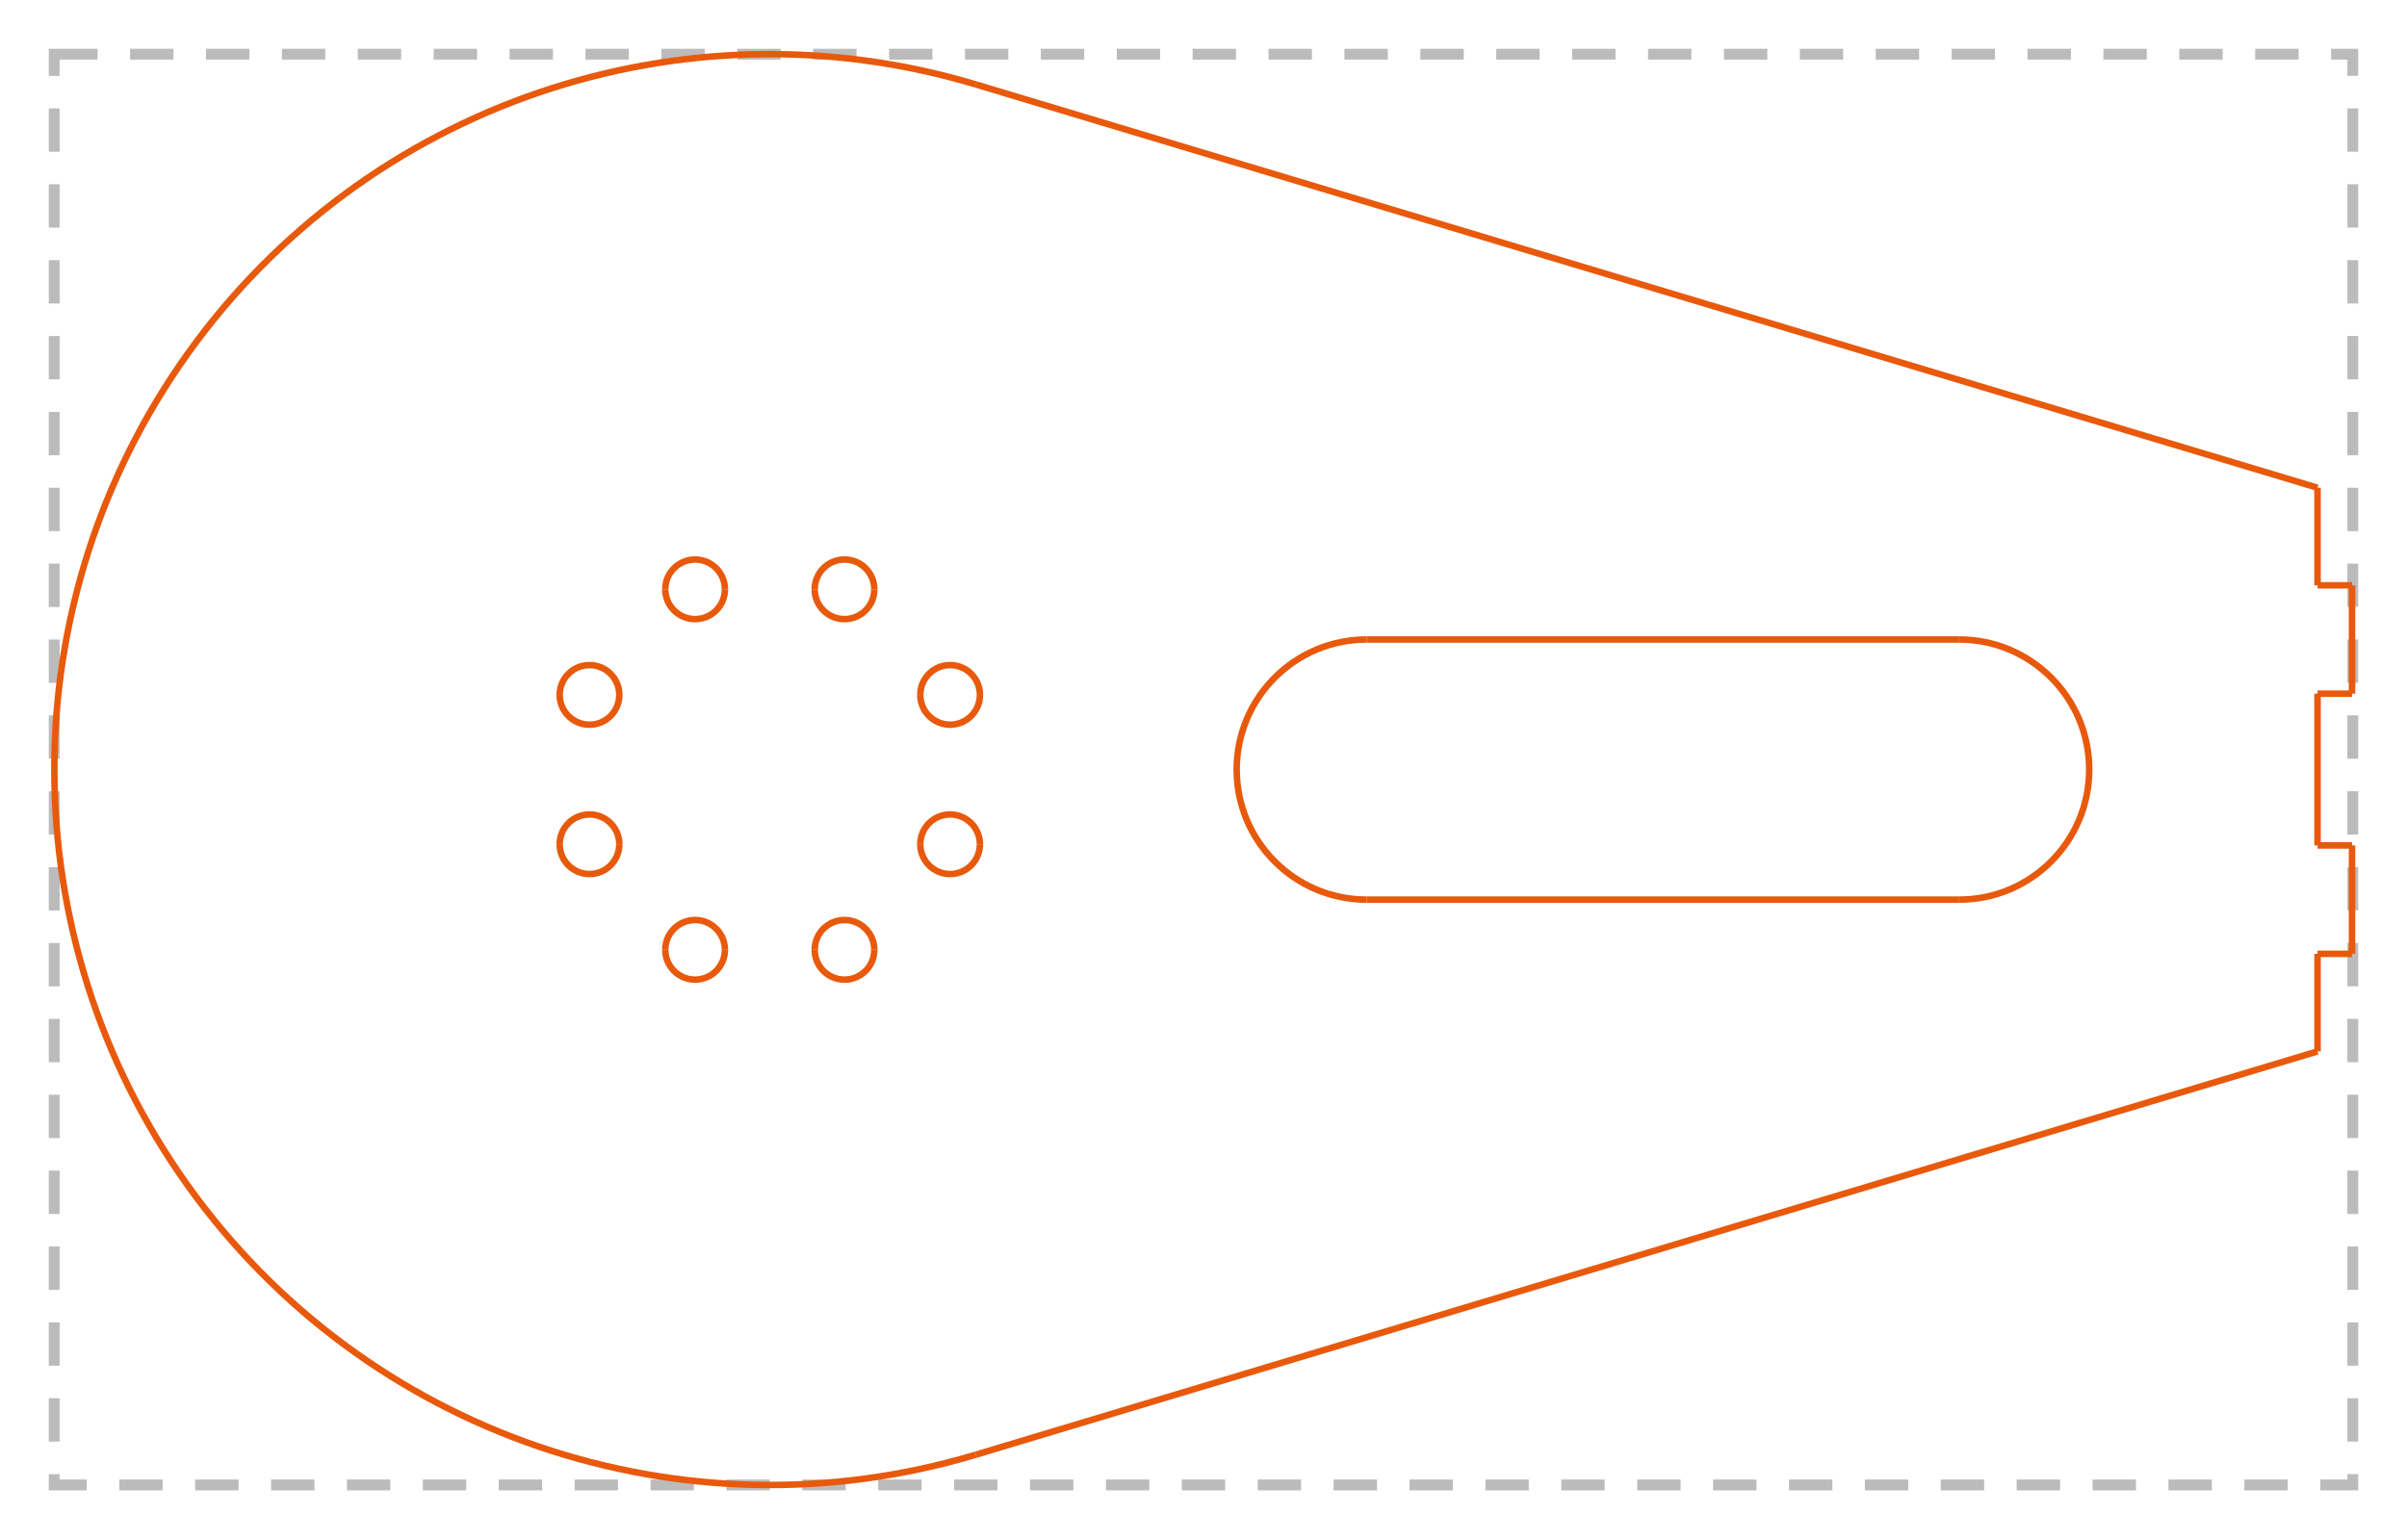
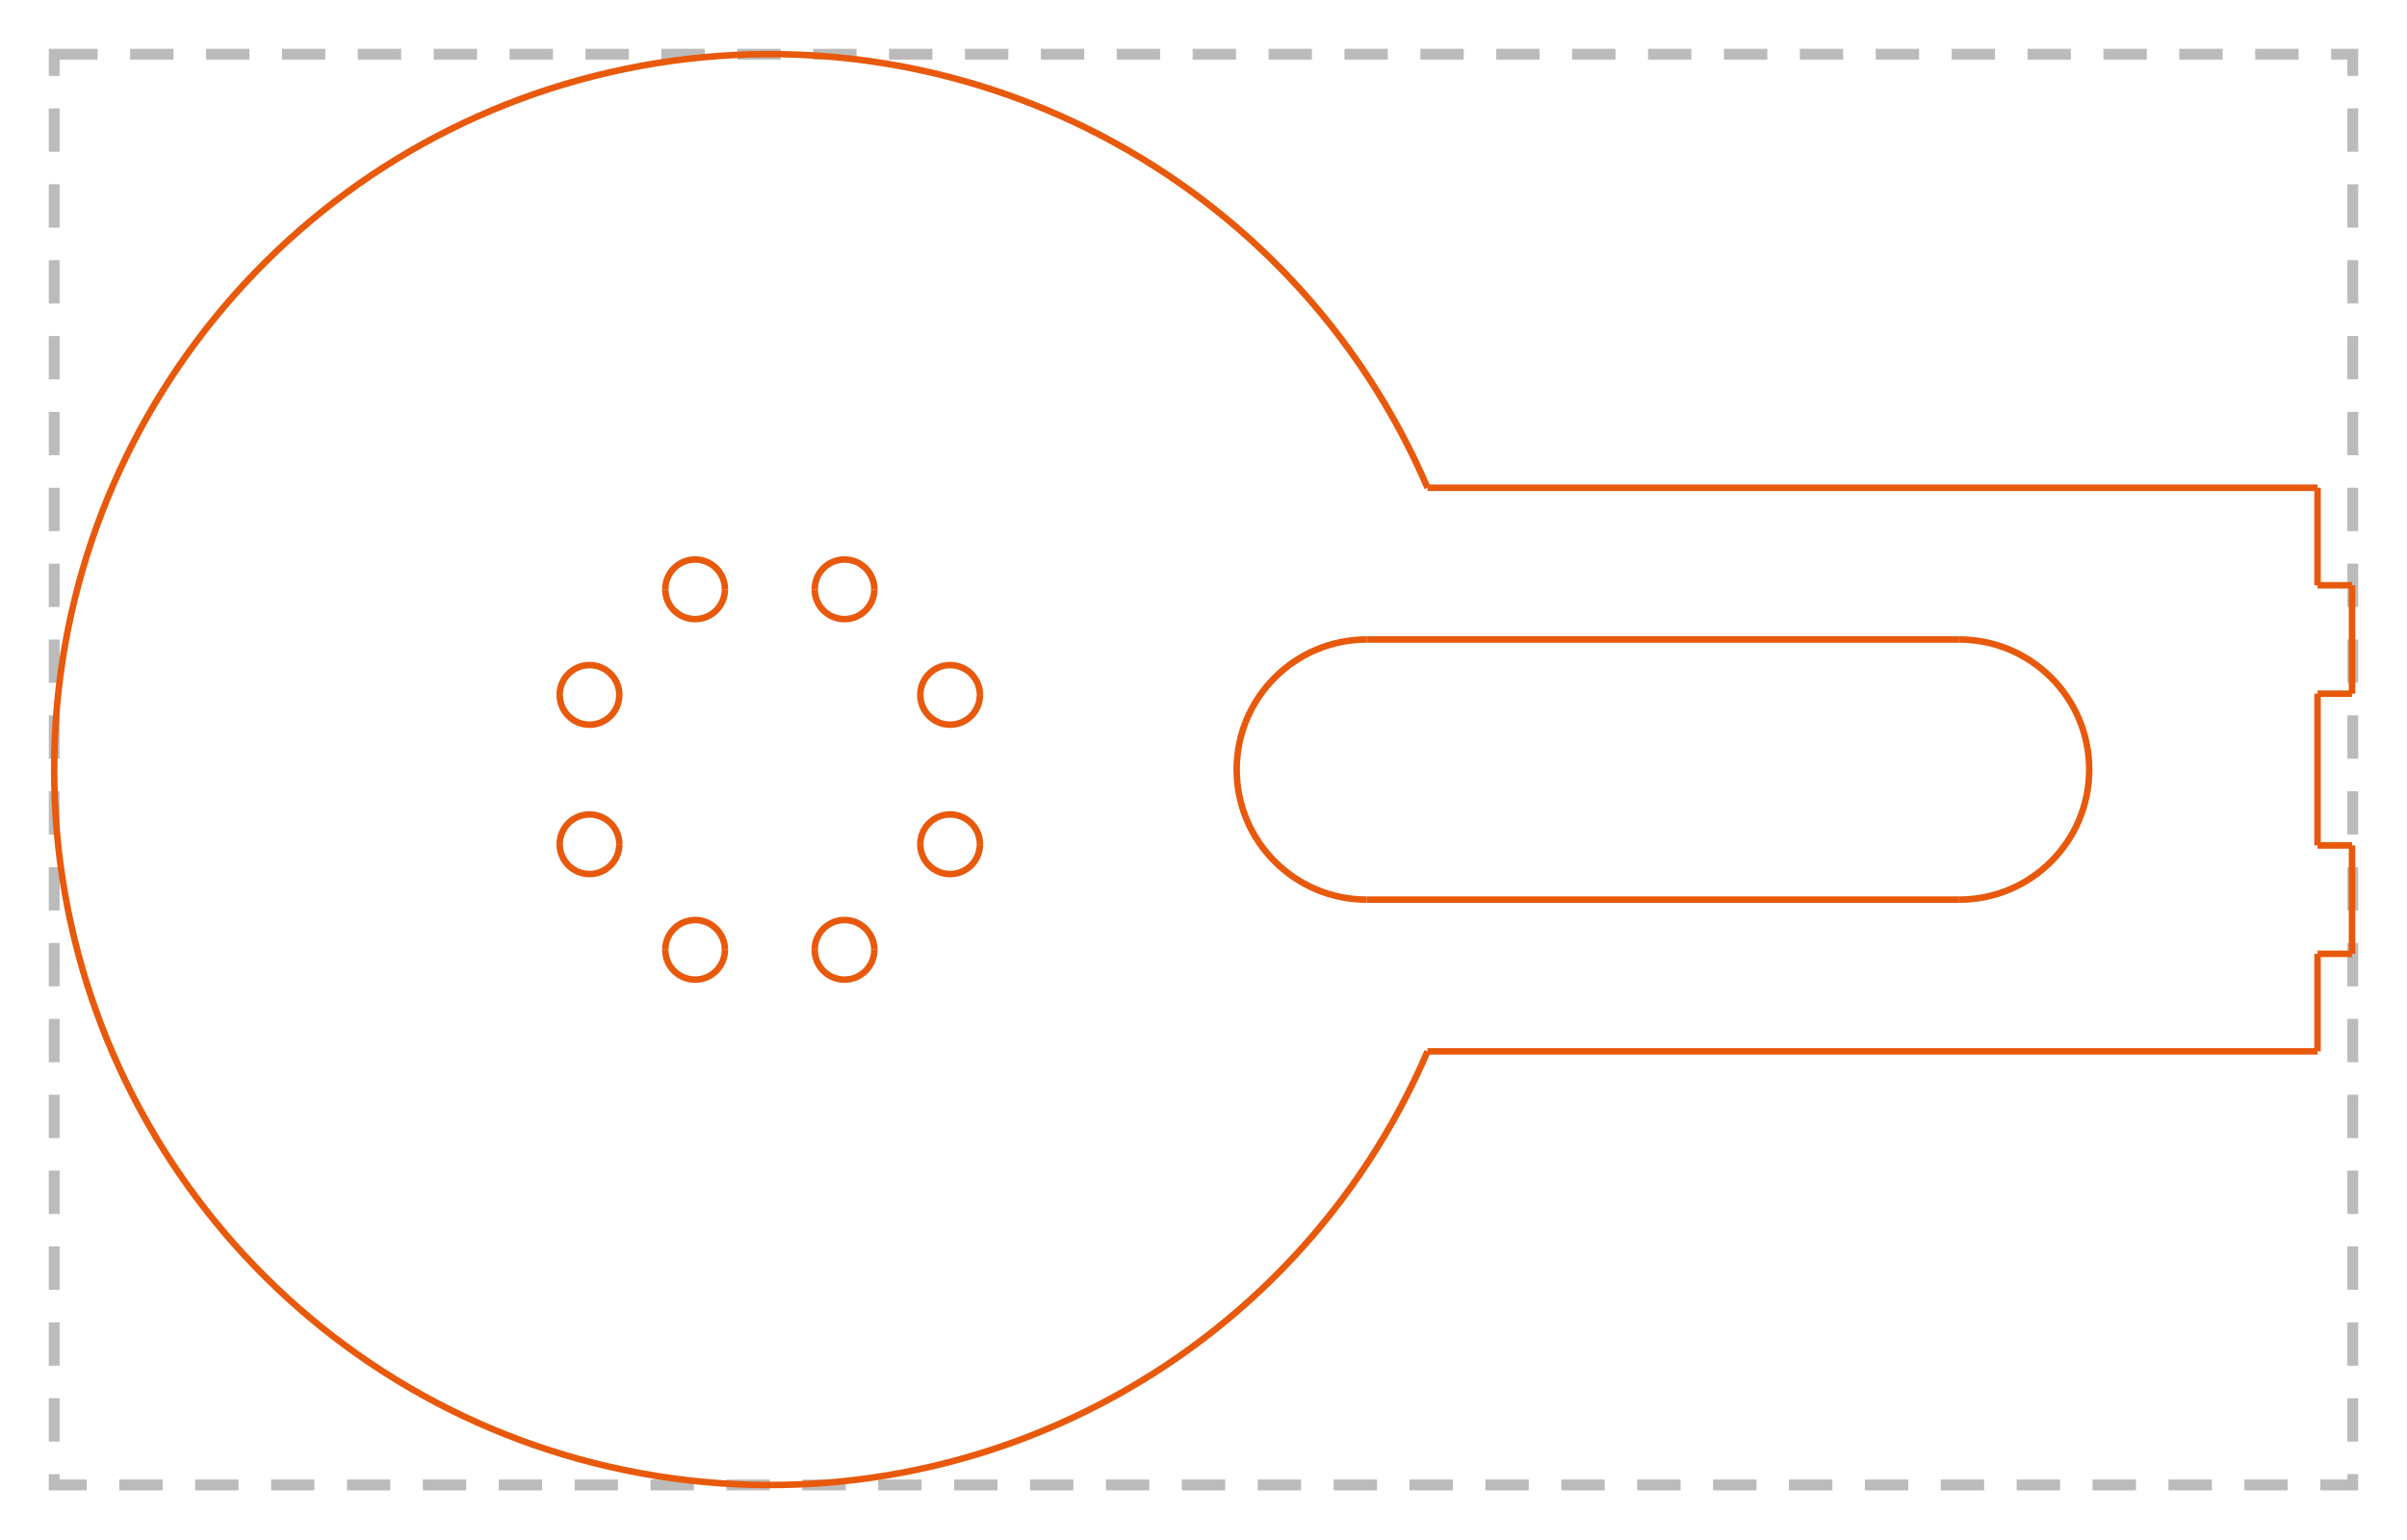
<svg xmlns="http://www.w3.org/2000/svg" viewBox="-5 -5 222 142" width="222mm" height="142mm">
  <rect x="0" y="0" width="212" height="132" fill="none" stroke="#bbb" stroke-dasharray="4 3" />
  <g fill="none" stroke="#e8590c" stroke-width="0.6">
    <line x1="208.75" y1="92.00" x2="208.75" y2="83.00" />
    <line x1="208.75" y1="83.00" x2="211.93" y2="83.00" />
    <line x1="211.93" y1="83.00" x2="211.93" y2="73.00" />
    <line x1="211.93" y1="73.00" x2="208.75" y2="73.00" />
    <line x1="208.75" y1="73.00" x2="208.75" y2="59.00" />
    <line x1="208.75" y1="59.00" x2="211.93" y2="59.00" />
    <line x1="211.93" y1="59.00" x2="211.93" y2="49.00" />
    <line x1="211.93" y1="49.00" x2="208.75" y2="49.00" />
    <line x1="208.75" y1="49.00" x2="208.75" y2="40.00" />
-     <line x1="208.75" y1="40.00" x2="85.00" y2="2.79" />
-     <path d="M 85.00 2.79 A 66.00 66.00 0 1 0 85.00 129.21" />
-     <line x1="85.00" y1="129.21" x2="208.75" y2="92.00" />
+     <line x1="208.75" y1="40.00" x2="126.66" y2="40.00" />
+     <path d="M 126.66 40.00 A 66.00 66.00 0 1 0 126.66 92.00" />
+     <line x1="126.66" y1="92.00" x2="208.75" y2="92.00" />
    <line x1="121.06" y1="54.00" x2="175.69" y2="54.00" />
    <path d="M 175.69 54.00 A 12.00 12.00 0 0 1 175.69 78.00" />
    <line x1="175.69" y1="78.00" x2="121.06" y2="78.00" />
    <path d="M 121.06 78.00 A 12.00 12.00 0 0 1 121.06 54.00" />
    <path d="M 85.38 59.11 A 2.75 2.75 0 0 0 79.88 59.11" />
    <path d="M 79.88 59.11 A 2.75 2.75 0 0 0 85.38 59.11" />
    <path d="M 75.64 49.37 A 2.75 2.75 0 0 0 70.14 49.37" />
    <path d="M 70.14 49.37 A 2.75 2.75 0 0 0 75.64 49.37" />
    <path d="M 61.86 49.37 A 2.75 2.75 0 0 0 56.36 49.37" />
    <path d="M 56.36 49.37 A 2.75 2.75 0 0 0 61.86 49.37" />
    <path d="M 52.12 59.11 A 2.75 2.75 0 0 0 46.62 59.11" />
    <path d="M 46.62 59.11 A 2.75 2.75 0 0 0 52.12 59.11" />
    <path d="M 52.12 72.89 A 2.75 2.75 0 0 0 46.62 72.89" />
    <path d="M 46.62 72.89 A 2.75 2.75 0 0 0 52.12 72.89" />
    <path d="M 61.86 82.63 A 2.75 2.75 0 0 0 56.36 82.63" />
    <path d="M 56.36 82.63 A 2.75 2.75 0 0 0 61.86 82.63" />
    <path d="M 75.64 82.63 A 2.75 2.75 0 0 0 70.14 82.63" />
    <path d="M 70.14 82.63 A 2.75 2.75 0 0 0 75.64 82.63" />
    <path d="M 85.38 72.89 A 2.75 2.75 0 0 0 79.88 72.89" />
    <path d="M 79.88 72.89 A 2.75 2.75 0 0 0 85.38 72.89" />
  </g>
</svg>
